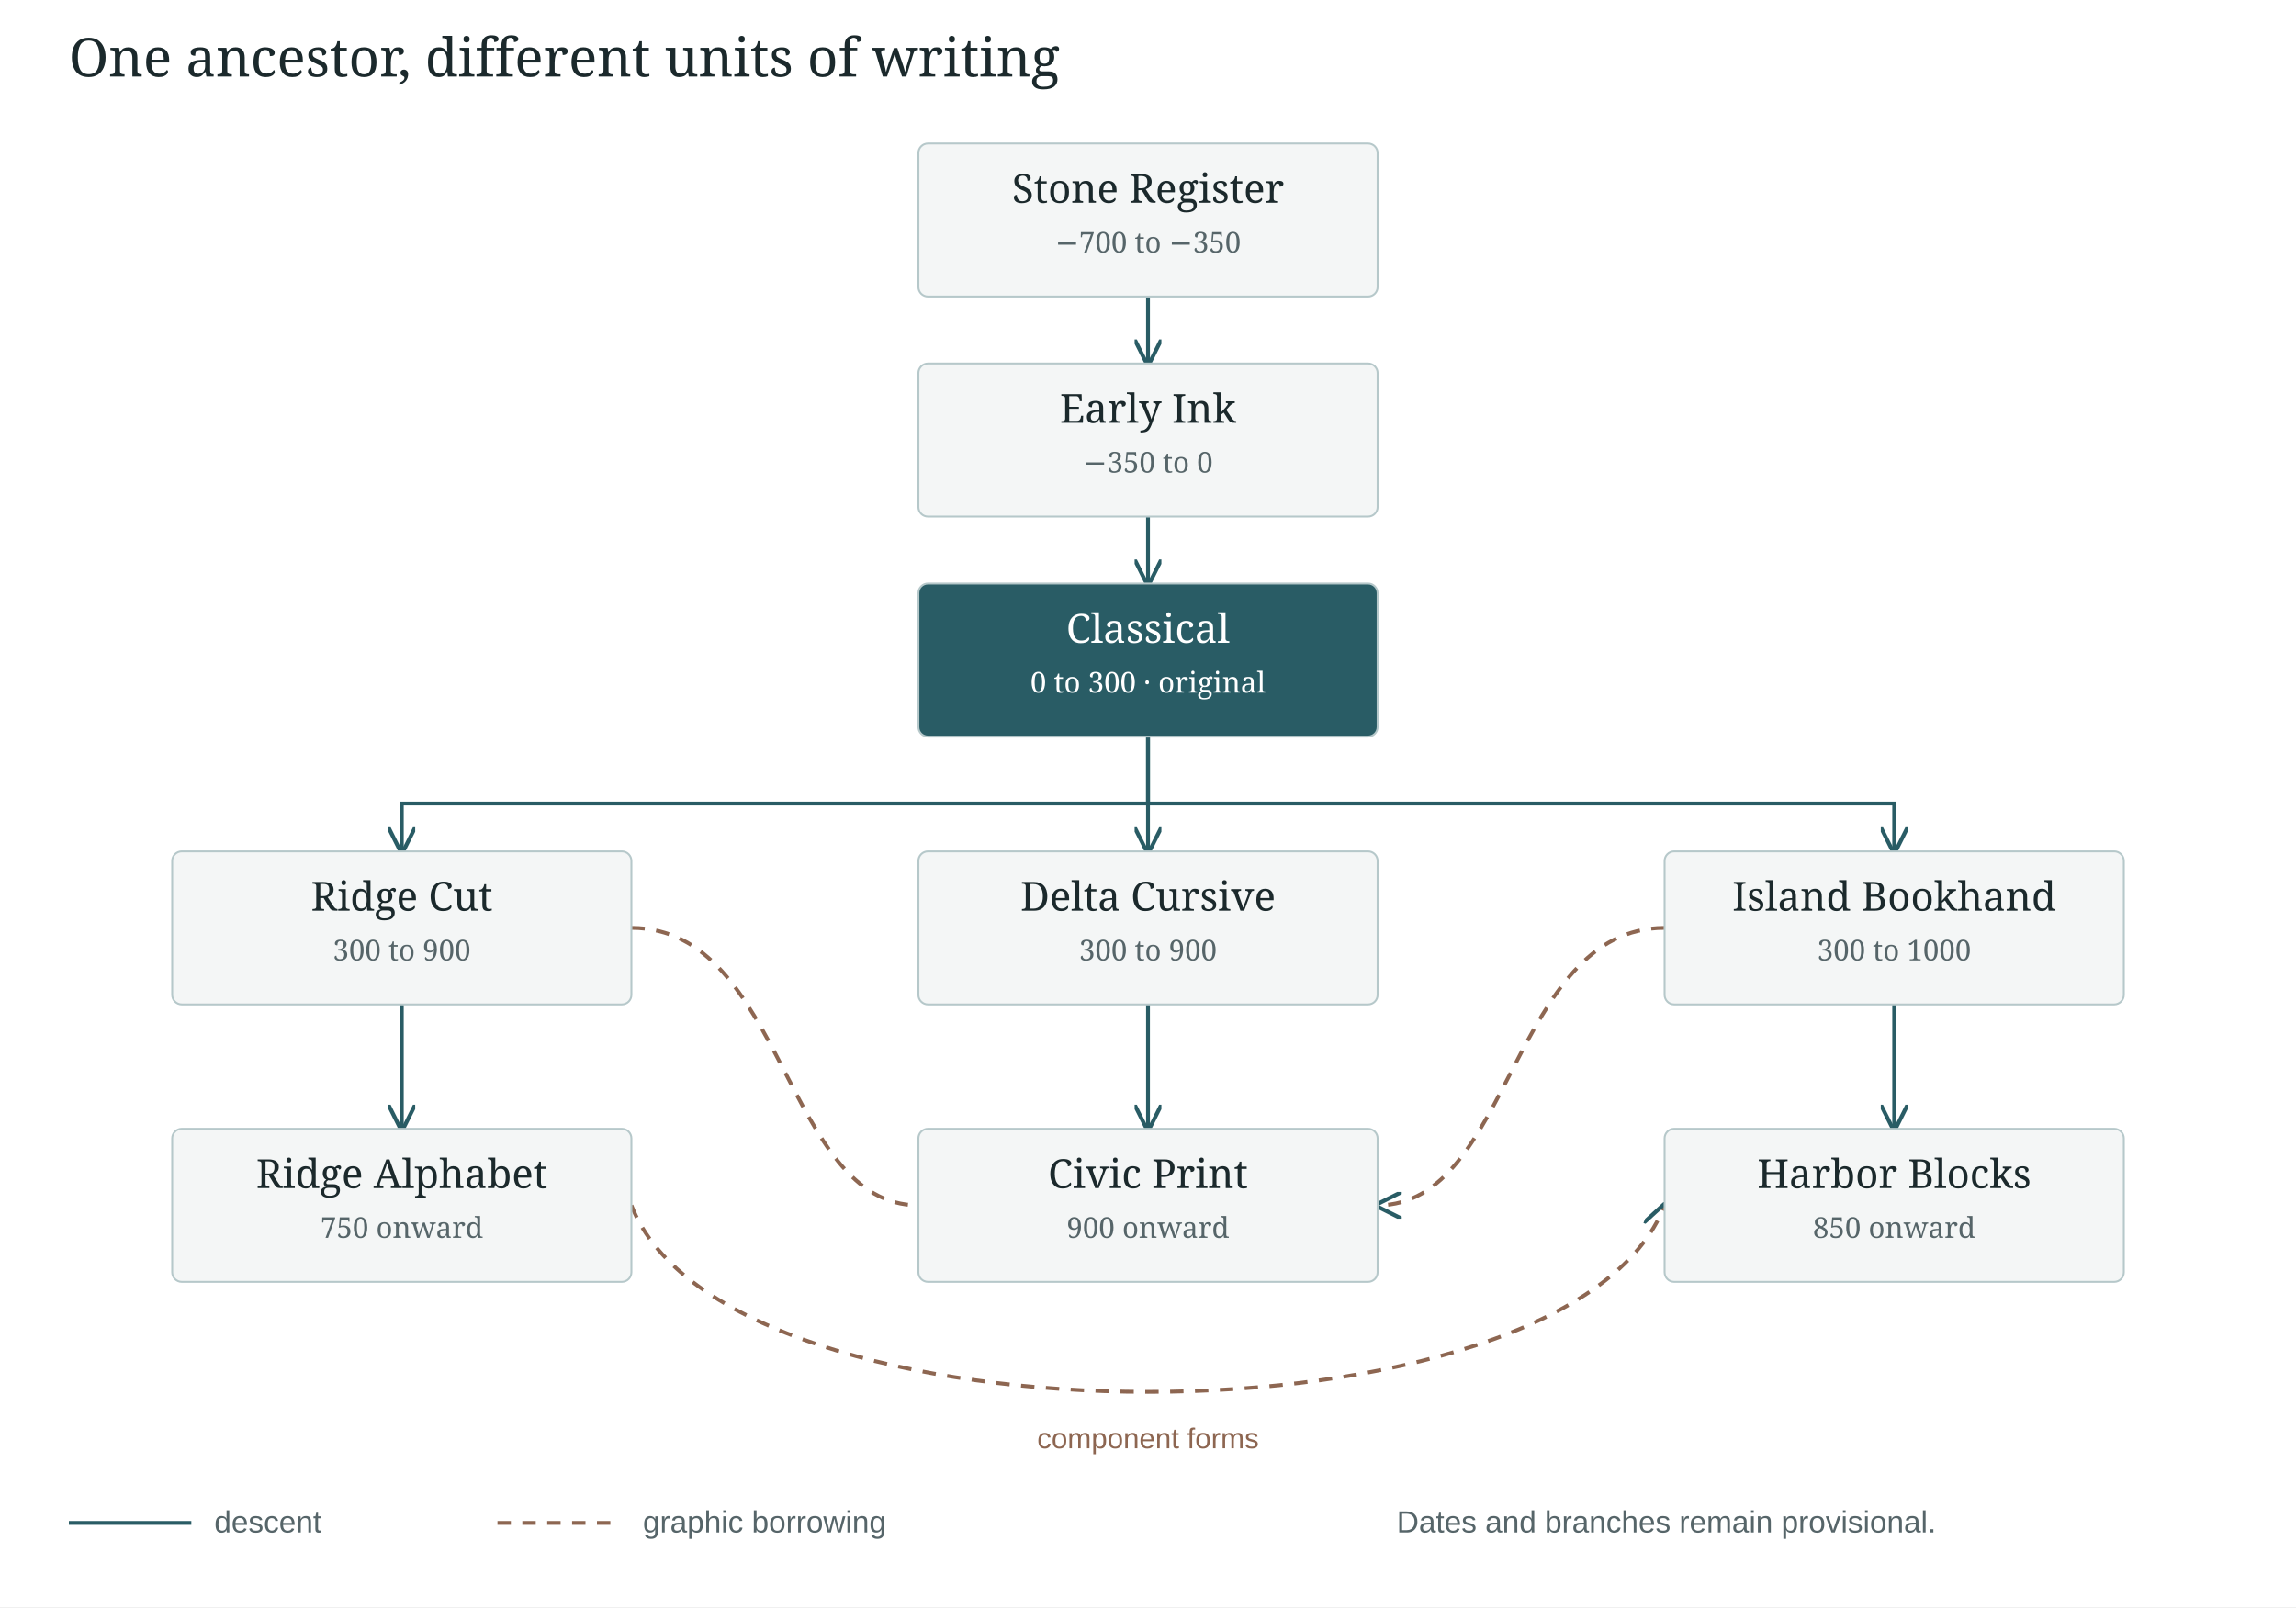
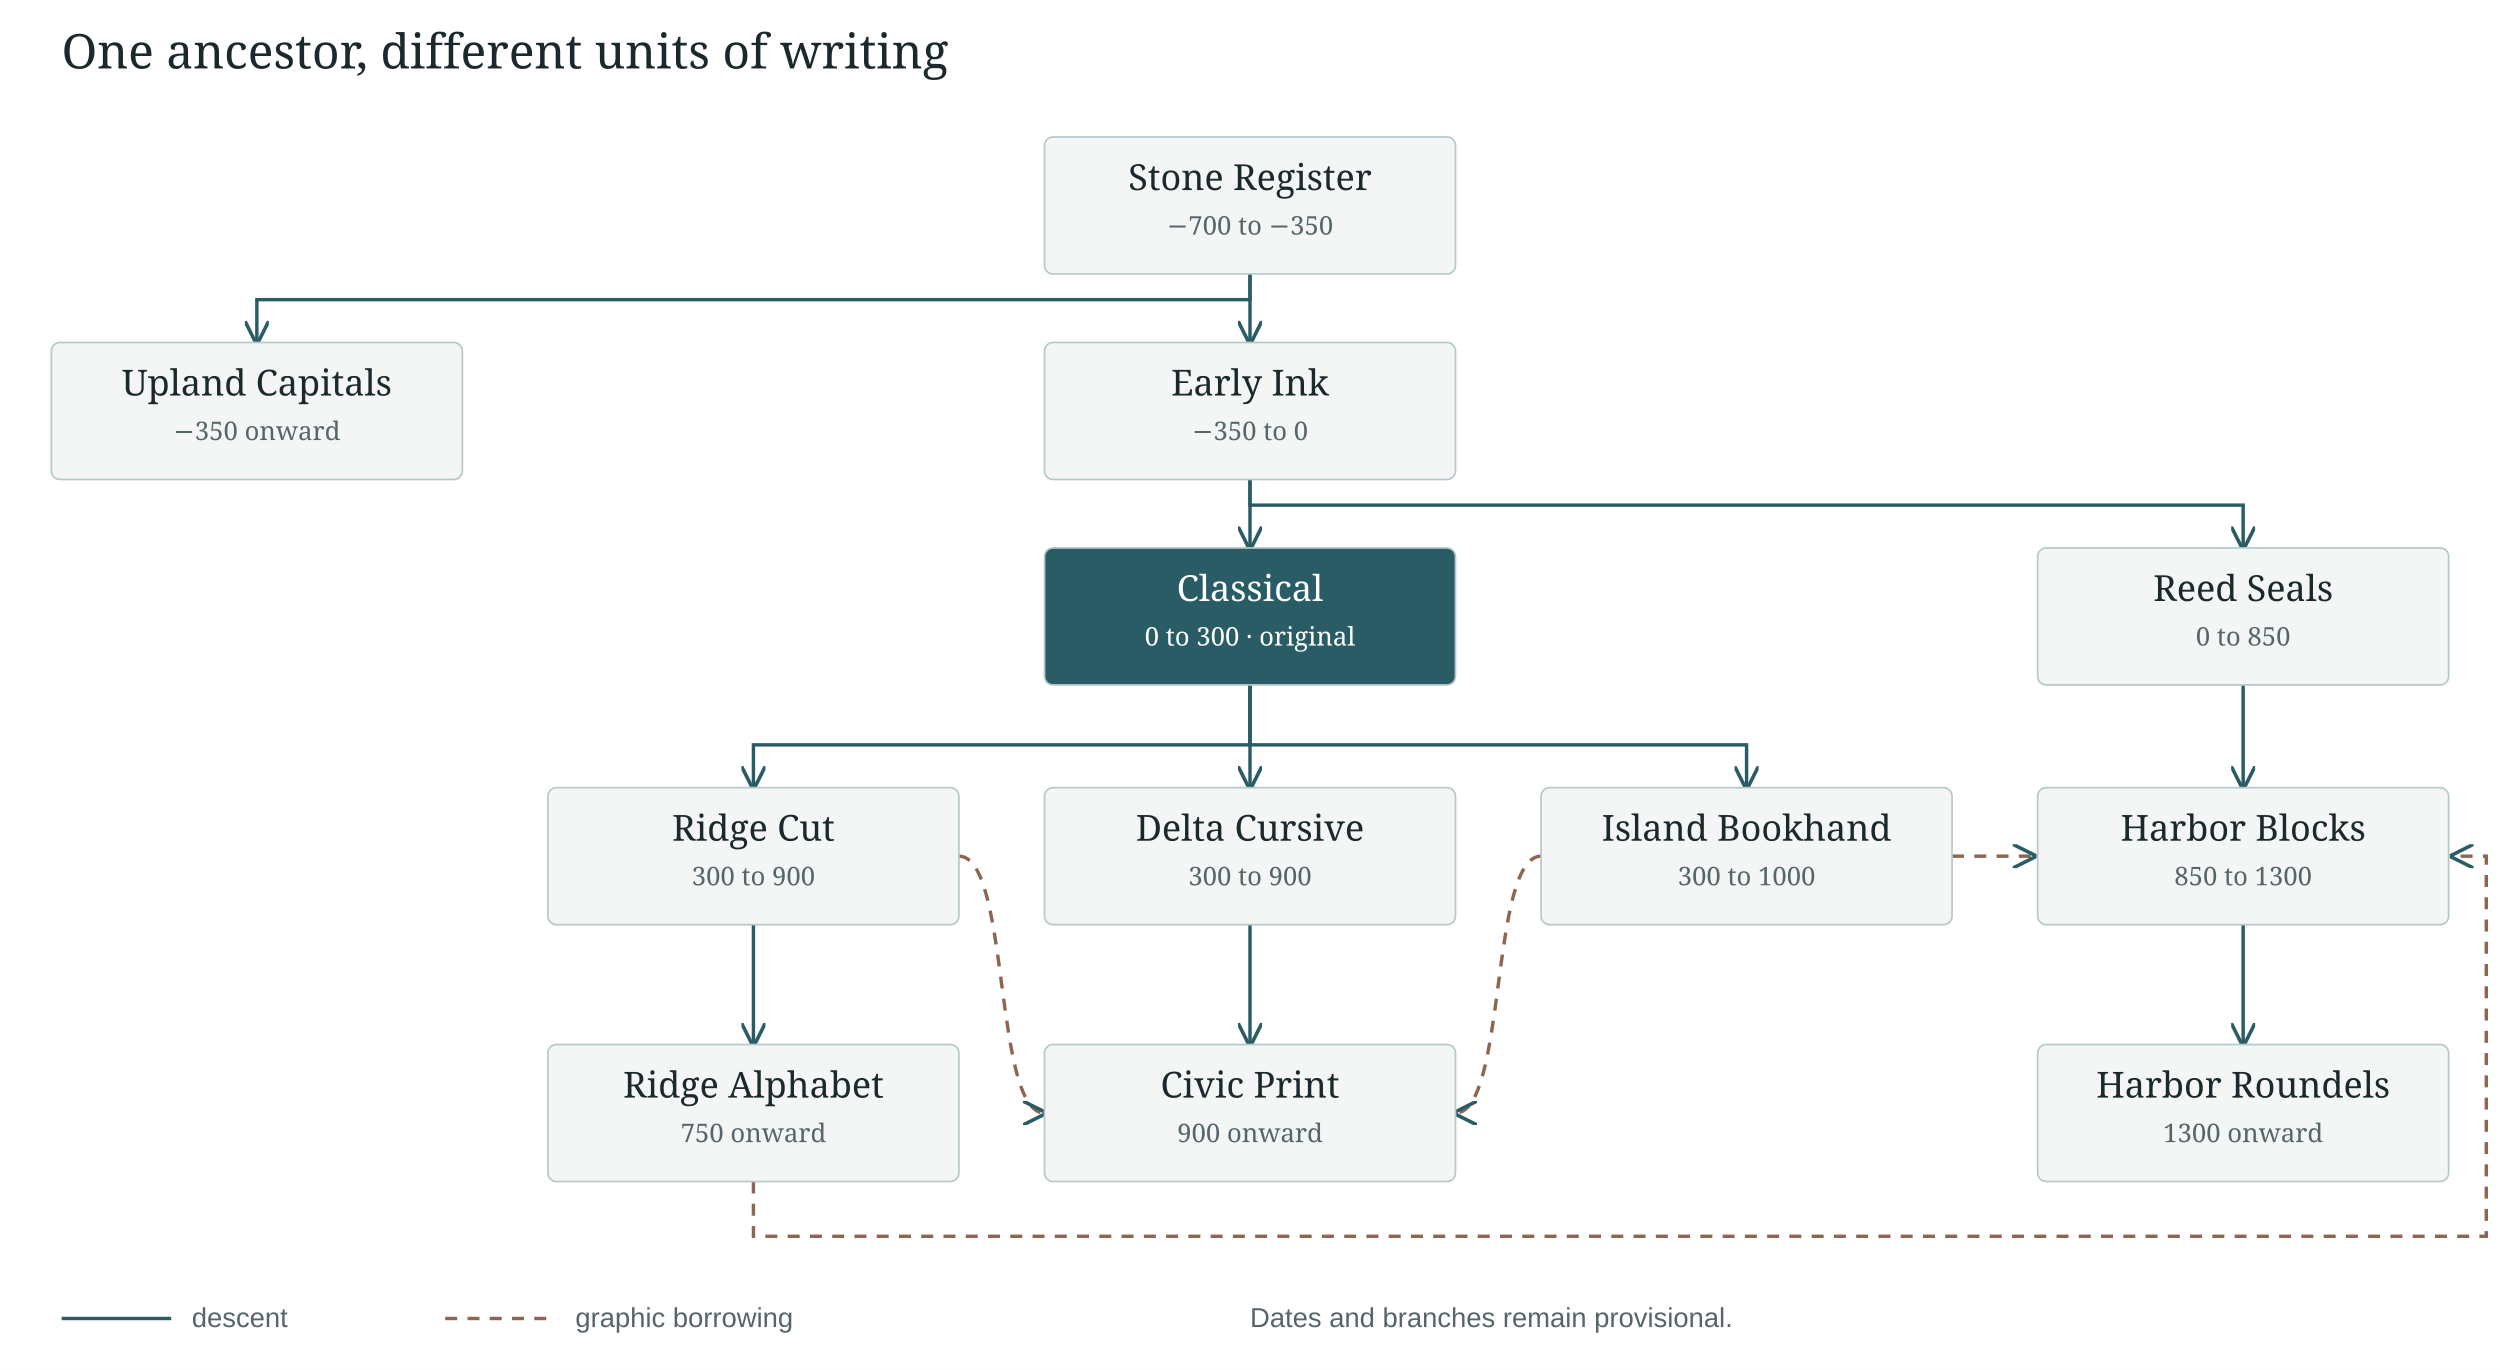
- <svg xmlns="http://www.w3.org/2000/svg" width="1200" height="840" viewBox="0 0 1200 840" role="img" aria-labelledby="title desc">
+ <svg xmlns="http://www.w3.org/2000/svg" width="1460" height="800" viewBox="0 0 1460 800" role="img" aria-labelledby="title desc">
  <defs>
    <marker id="arrow" viewBox="0 0 10 10" refX="9" refY="5" markerWidth="7" markerHeight="7" orient="auto-start-reverse">
      <path d="M0 0L10 5L0 10" fill="none" stroke="#295c65" stroke-width="1.5" />
    </marker>
  </defs>
-   <rect width="1200" height="840" fill="white" />
+   <rect width="1460" height="800" fill="white" />
  <g font-family="Georgia,serif">
    <text x="36" y="40" font-size="28" fill="#1b292c">One ancestor, different units of writing</text>
-     <path d="M600 155V165H600V190" fill="none" stroke="#295c65" stroke-width="2" marker-end="url(#arrow)" />
-     <path d="M600 270V280H600V305" fill="none" stroke="#295c65" stroke-width="2" marker-end="url(#arrow)" />
-     <path d="M600 385V420H210V445" fill="none" stroke="#295c65" stroke-width="2" marker-end="url(#arrow)" />
-     <path d="M600 385V420H600V445" fill="none" stroke="#295c65" stroke-width="2" marker-end="url(#arrow)" />
-     <path d="M600 385V420H990V445" fill="none" stroke="#295c65" stroke-width="2" marker-end="url(#arrow)" />
-     <path d="M600 525V565H600V590" fill="none" stroke="#295c65" stroke-width="2" marker-end="url(#arrow)" />
-     <path d="M210 525V565H210V590" fill="none" stroke="#295c65" stroke-width="2" marker-end="url(#arrow)" />
-     <path d="M990 525V565H990V590" fill="none" stroke="#295c65" stroke-width="2" marker-end="url(#arrow)" />
-     <path d="M330 485C410 485 410 630 480 630M870 485C790 485 790 630 720 630" stroke="#8d6651" stroke-width="2" stroke-dasharray="7 6" fill="none" marker-end="url(#arrow)" />
-     <path d="M330 630C380 760 820 760 870 630" stroke="#8d6651" stroke-width="2" stroke-dasharray="7 6" fill="none" marker-end="url(#arrow)" />
-     <text x="600" y="757" text-anchor="middle" font-family="Arial,sans-serif" font-size="15" fill="#8d6651">component forms</text>
+     <path d="M730 160V175H150V200" fill="none" stroke="#295c65" stroke-width="2" marker-end="url(#arrow)" />
+     <path d="M730 160V175H730V200" fill="none" stroke="#295c65" stroke-width="2" marker-end="url(#arrow)" />
+     <path d="M730 280V295H730V320" fill="none" stroke="#295c65" stroke-width="2" marker-end="url(#arrow)" />
+     <path d="M730 400V435H440V460" fill="none" stroke="#295c65" stroke-width="2" marker-end="url(#arrow)" />
+     <path d="M730 400V435H730V460" fill="none" stroke="#295c65" stroke-width="2" marker-end="url(#arrow)" />
+     <path d="M730 400V435H1020V460" fill="none" stroke="#295c65" stroke-width="2" marker-end="url(#arrow)" />
+     <path d="M730 540V585H730V610" fill="none" stroke="#295c65" stroke-width="2" marker-end="url(#arrow)" />
+     <path d="M730 280V295H1310V320" fill="none" stroke="#295c65" stroke-width="2" marker-end="url(#arrow)" />
+     <path d="M440 540V585H440V610" fill="none" stroke="#295c65" stroke-width="2" marker-end="url(#arrow)" />
+     <path d="M1310 400V435H1310V460" fill="none" stroke="#295c65" stroke-width="2" marker-end="url(#arrow)" />
+     <path d="M1310 540V585H1310V610" fill="none" stroke="#295c65" stroke-width="2" marker-end="url(#arrow)" />
+     <path d="M560 500C590 500 580 650 610 650" stroke="#8d6651" stroke-width="2" stroke-dasharray="7 6" fill="none" marker-end="url(#arrow)" />
+     <path d="M900 500C870 500 880 650 850 650" stroke="#8d6651" stroke-width="2" stroke-dasharray="7 6" fill="none" marker-end="url(#arrow)" />
+     <path d="M1140 500H1188" stroke="#8d6651" stroke-width="2" stroke-dasharray="7 6" fill="none" marker-end="url(#arrow)" />
+     <path d="M440 690V722H1452V500H1432" stroke="#8d6651" stroke-width="2" stroke-dasharray="7 6" fill="none" marker-end="url(#arrow)" />
    <g>
-       <rect x="480" y="75" width="240" height="80" rx="5" fill="#f4f6f6" stroke="#b6c8ca" />
-       <text x="600" y="106" text-anchor="middle" font-size="21" fill="#1b292c">Stone Register</text>
-       <text x="600" y="132" text-anchor="middle" font-size="15" fill="#566569">−700 to −350</text>
+       <rect x="610" y="80" width="240" height="80" rx="5" fill="#f4f6f6" stroke="#b6c8ca" />
+       <text x="730" y="111" text-anchor="middle" font-size="21" fill="#1b292c">Stone Register</text>
+       <text x="730" y="137" text-anchor="middle" font-size="15" fill="#566569">−700 to −350</text>
    </g>
    <g>
-       <rect x="480" y="190" width="240" height="80" rx="5" fill="#f4f6f6" stroke="#b6c8ca" />
-       <text x="600" y="221" text-anchor="middle" font-size="21" fill="#1b292c">Early Ink</text>
-       <text x="600" y="247" text-anchor="middle" font-size="15" fill="#566569">−350 to 0</text>
+       <rect x="30" y="200" width="240" height="80" rx="5" fill="#f4f6f6" stroke="#b6c8ca" />
+       <text x="150" y="231" text-anchor="middle" font-size="21" fill="#1b292c">Upland Capitals</text>
+       <text x="150" y="257" text-anchor="middle" font-size="15" fill="#566569">−350 onward</text>
    </g>
    <g>
-       <rect x="480" y="305" width="240" height="80" rx="5" fill="#295c65" stroke="#b6c8ca" />
-       <text x="600" y="336" text-anchor="middle" font-size="21" fill="white">Classical</text>
-       <text x="600" y="362" text-anchor="middle" font-size="15" fill="white">0 to 300 · original</text>
+       <rect x="610" y="200" width="240" height="80" rx="5" fill="#f4f6f6" stroke="#b6c8ca" />
+       <text x="730" y="231" text-anchor="middle" font-size="21" fill="#1b292c">Early Ink</text>
+       <text x="730" y="257" text-anchor="middle" font-size="15" fill="#566569">−350 to 0</text>
    </g>
    <g>
-       <rect x="90" y="445" width="240" height="80" rx="5" fill="#f4f6f6" stroke="#b6c8ca" />
-       <text x="210" y="476" text-anchor="middle" font-size="21" fill="#1b292c">Ridge Cut</text>
-       <text x="210" y="502" text-anchor="middle" font-size="15" fill="#566569">300 to 900</text>
+       <rect x="610" y="320" width="240" height="80" rx="5" fill="#295c65" stroke="#b6c8ca" />
+       <text x="730" y="351" text-anchor="middle" font-size="21" fill="white">Classical</text>
+       <text x="730" y="377" text-anchor="middle" font-size="15" fill="white">0 to 300 · original</text>
    </g>
    <g>
-       <rect x="480" y="445" width="240" height="80" rx="5" fill="#f4f6f6" stroke="#b6c8ca" />
-       <text x="600" y="476" text-anchor="middle" font-size="21" fill="#1b292c">Delta Cursive</text>
-       <text x="600" y="502" text-anchor="middle" font-size="15" fill="#566569">300 to 900</text>
+       <rect x="320" y="460" width="240" height="80" rx="5" fill="#f4f6f6" stroke="#b6c8ca" />
+       <text x="440" y="491" text-anchor="middle" font-size="21" fill="#1b292c">Ridge Cut</text>
+       <text x="440" y="517" text-anchor="middle" font-size="15" fill="#566569">300 to 900</text>
    </g>
    <g>
-       <rect x="870" y="445" width="240" height="80" rx="5" fill="#f4f6f6" stroke="#b6c8ca" />
-       <text x="990" y="476" text-anchor="middle" font-size="21" fill="#1b292c">Island Bookhand</text>
-       <text x="990" y="502" text-anchor="middle" font-size="15" fill="#566569">300 to 1000</text>
+       <rect x="610" y="460" width="240" height="80" rx="5" fill="#f4f6f6" stroke="#b6c8ca" />
+       <text x="730" y="491" text-anchor="middle" font-size="21" fill="#1b292c">Delta Cursive</text>
+       <text x="730" y="517" text-anchor="middle" font-size="15" fill="#566569">300 to 900</text>
    </g>
    <g>
-       <rect x="480" y="590" width="240" height="80" rx="5" fill="#f4f6f6" stroke="#b6c8ca" />
-       <text x="600" y="621" text-anchor="middle" font-size="21" fill="#1b292c">Civic Print</text>
-       <text x="600" y="647" text-anchor="middle" font-size="15" fill="#566569">900 onward</text>
+       <rect x="900" y="460" width="240" height="80" rx="5" fill="#f4f6f6" stroke="#b6c8ca" />
+       <text x="1020" y="491" text-anchor="middle" font-size="21" fill="#1b292c">Island Bookhand</text>
+       <text x="1020" y="517" text-anchor="middle" font-size="15" fill="#566569">300 to 1000</text>
    </g>
    <g>
-       <rect x="90" y="590" width="240" height="80" rx="5" fill="#f4f6f6" stroke="#b6c8ca" />
-       <text x="210" y="621" text-anchor="middle" font-size="21" fill="#1b292c">Ridge Alphabet</text>
-       <text x="210" y="647" text-anchor="middle" font-size="15" fill="#566569">750 onward</text>
+       <rect x="610" y="610" width="240" height="80" rx="5" fill="#f4f6f6" stroke="#b6c8ca" />
+       <text x="730" y="641" text-anchor="middle" font-size="21" fill="#1b292c">Civic Print</text>
+       <text x="730" y="667" text-anchor="middle" font-size="15" fill="#566569">900 onward</text>
    </g>
    <g>
-       <rect x="870" y="590" width="240" height="80" rx="5" fill="#f4f6f6" stroke="#b6c8ca" />
-       <text x="990" y="621" text-anchor="middle" font-size="21" fill="#1b292c">Harbor Blocks</text>
-       <text x="990" y="647" text-anchor="middle" font-size="15" fill="#566569">850 onward</text>
+       <rect x="1190" y="320" width="240" height="80" rx="5" fill="#f4f6f6" stroke="#b6c8ca" />
+       <text x="1310" y="351" text-anchor="middle" font-size="21" fill="#1b292c">Reed Seals</text>
+       <text x="1310" y="377" text-anchor="middle" font-size="15" fill="#566569">0 to 850</text>
+     </g>
+     <g>
+       <rect x="320" y="610" width="240" height="80" rx="5" fill="#f4f6f6" stroke="#b6c8ca" />
+       <text x="440" y="641" text-anchor="middle" font-size="21" fill="#1b292c">Ridge Alphabet</text>
+       <text x="440" y="667" text-anchor="middle" font-size="15" fill="#566569">750 onward</text>
+     </g>
+     <g>
+       <rect x="1190" y="460" width="240" height="80" rx="5" fill="#f4f6f6" stroke="#b6c8ca" />
+       <text x="1310" y="491" text-anchor="middle" font-size="21" fill="#1b292c">Harbor Blocks</text>
+       <text x="1310" y="517" text-anchor="middle" font-size="15" fill="#566569">850 to 1300</text>
+     </g>
+     <g>
+       <rect x="1190" y="610" width="240" height="80" rx="5" fill="#f4f6f6" stroke="#b6c8ca" />
+       <text x="1310" y="641" text-anchor="middle" font-size="21" fill="#1b292c">Harbor Roundels</text>
+       <text x="1310" y="667" text-anchor="middle" font-size="15" fill="#566569">1300 onward</text>
    </g>
  </g>
  <g font-family="Arial,sans-serif" font-size="16" fill="#566569">
-     <path d="M36 796H100" stroke="#295c65" stroke-width="2" />
-     <text x="112" y="801">descent</text>
-     <path d="M260 796H324" stroke="#8d6651" stroke-width="2" stroke-dasharray="7 6" />
-     <text x="336" y="801">graphic borrowing</text>
-     <text x="730" y="801">Dates and branches remain provisional.</text>
+     <path d="M36 770H100" stroke="#295c65" stroke-width="2" />
+     <text x="112" y="775">descent</text>
+     <path d="M260 770H324" stroke="#8d6651" stroke-width="2" stroke-dasharray="7 6" />
+     <text x="336" y="775">graphic borrowing</text>
+     <text x="730" y="775">Dates and branches remain provisional.</text>
  </g>
</svg>
